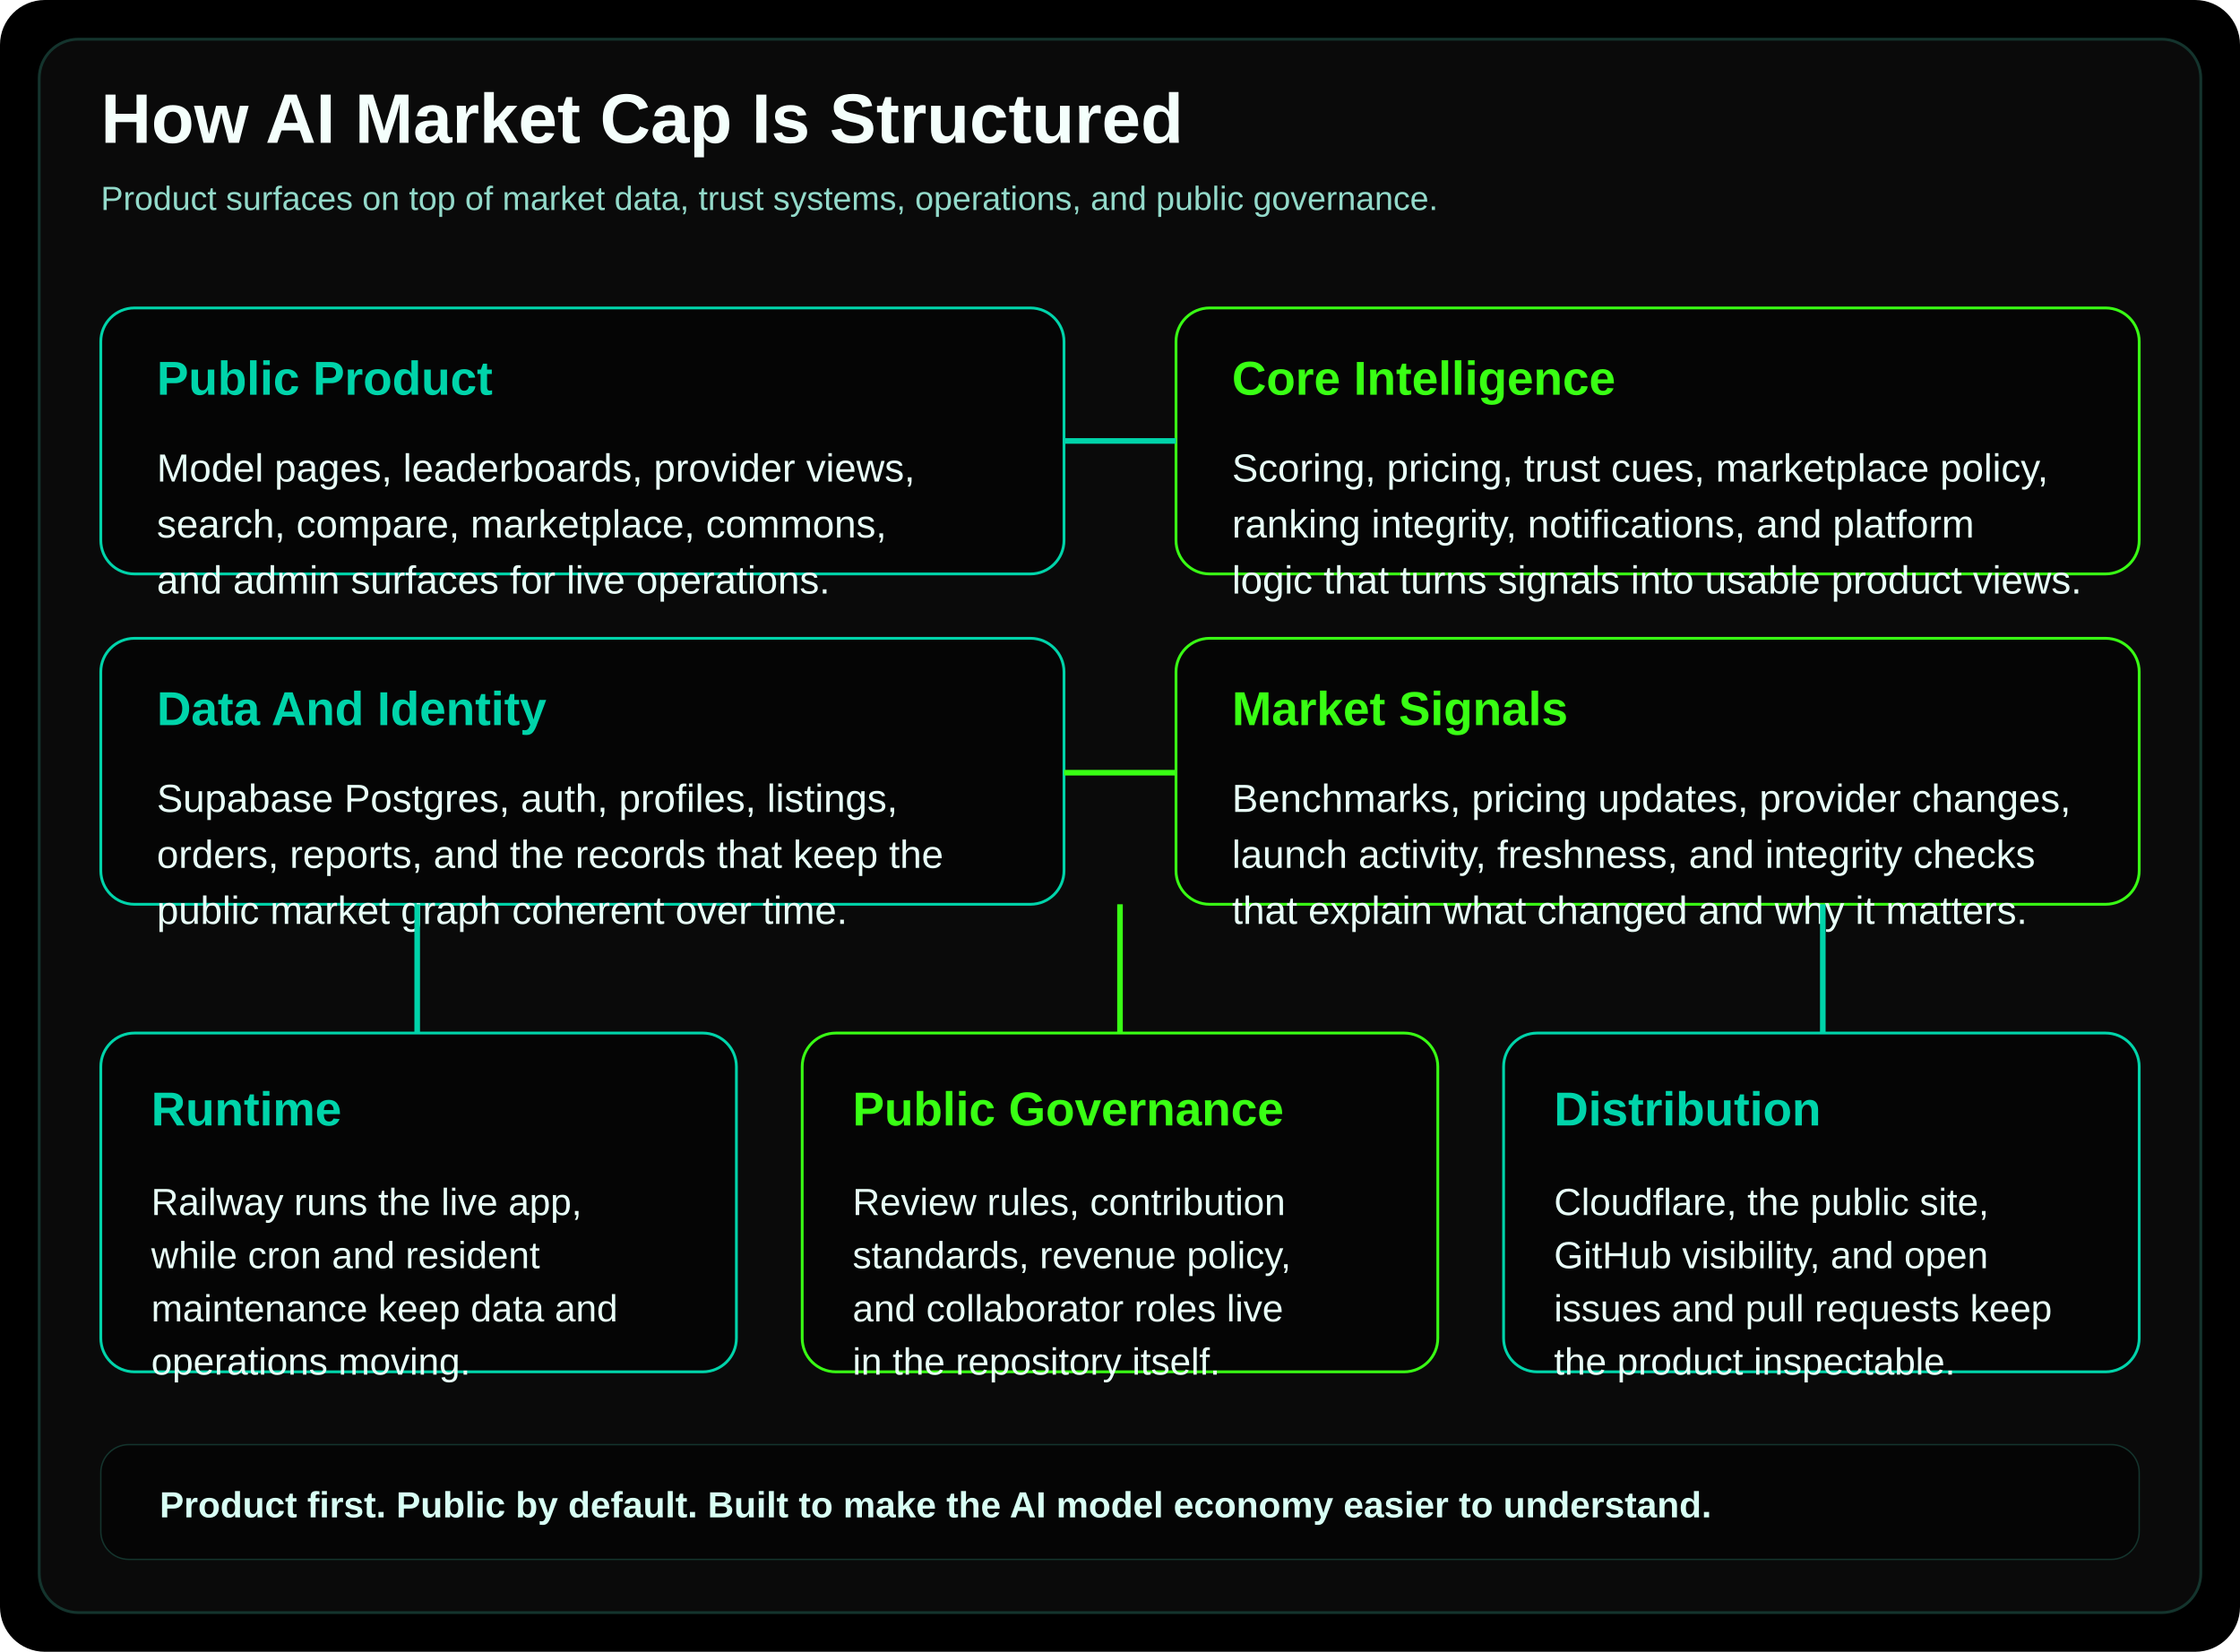
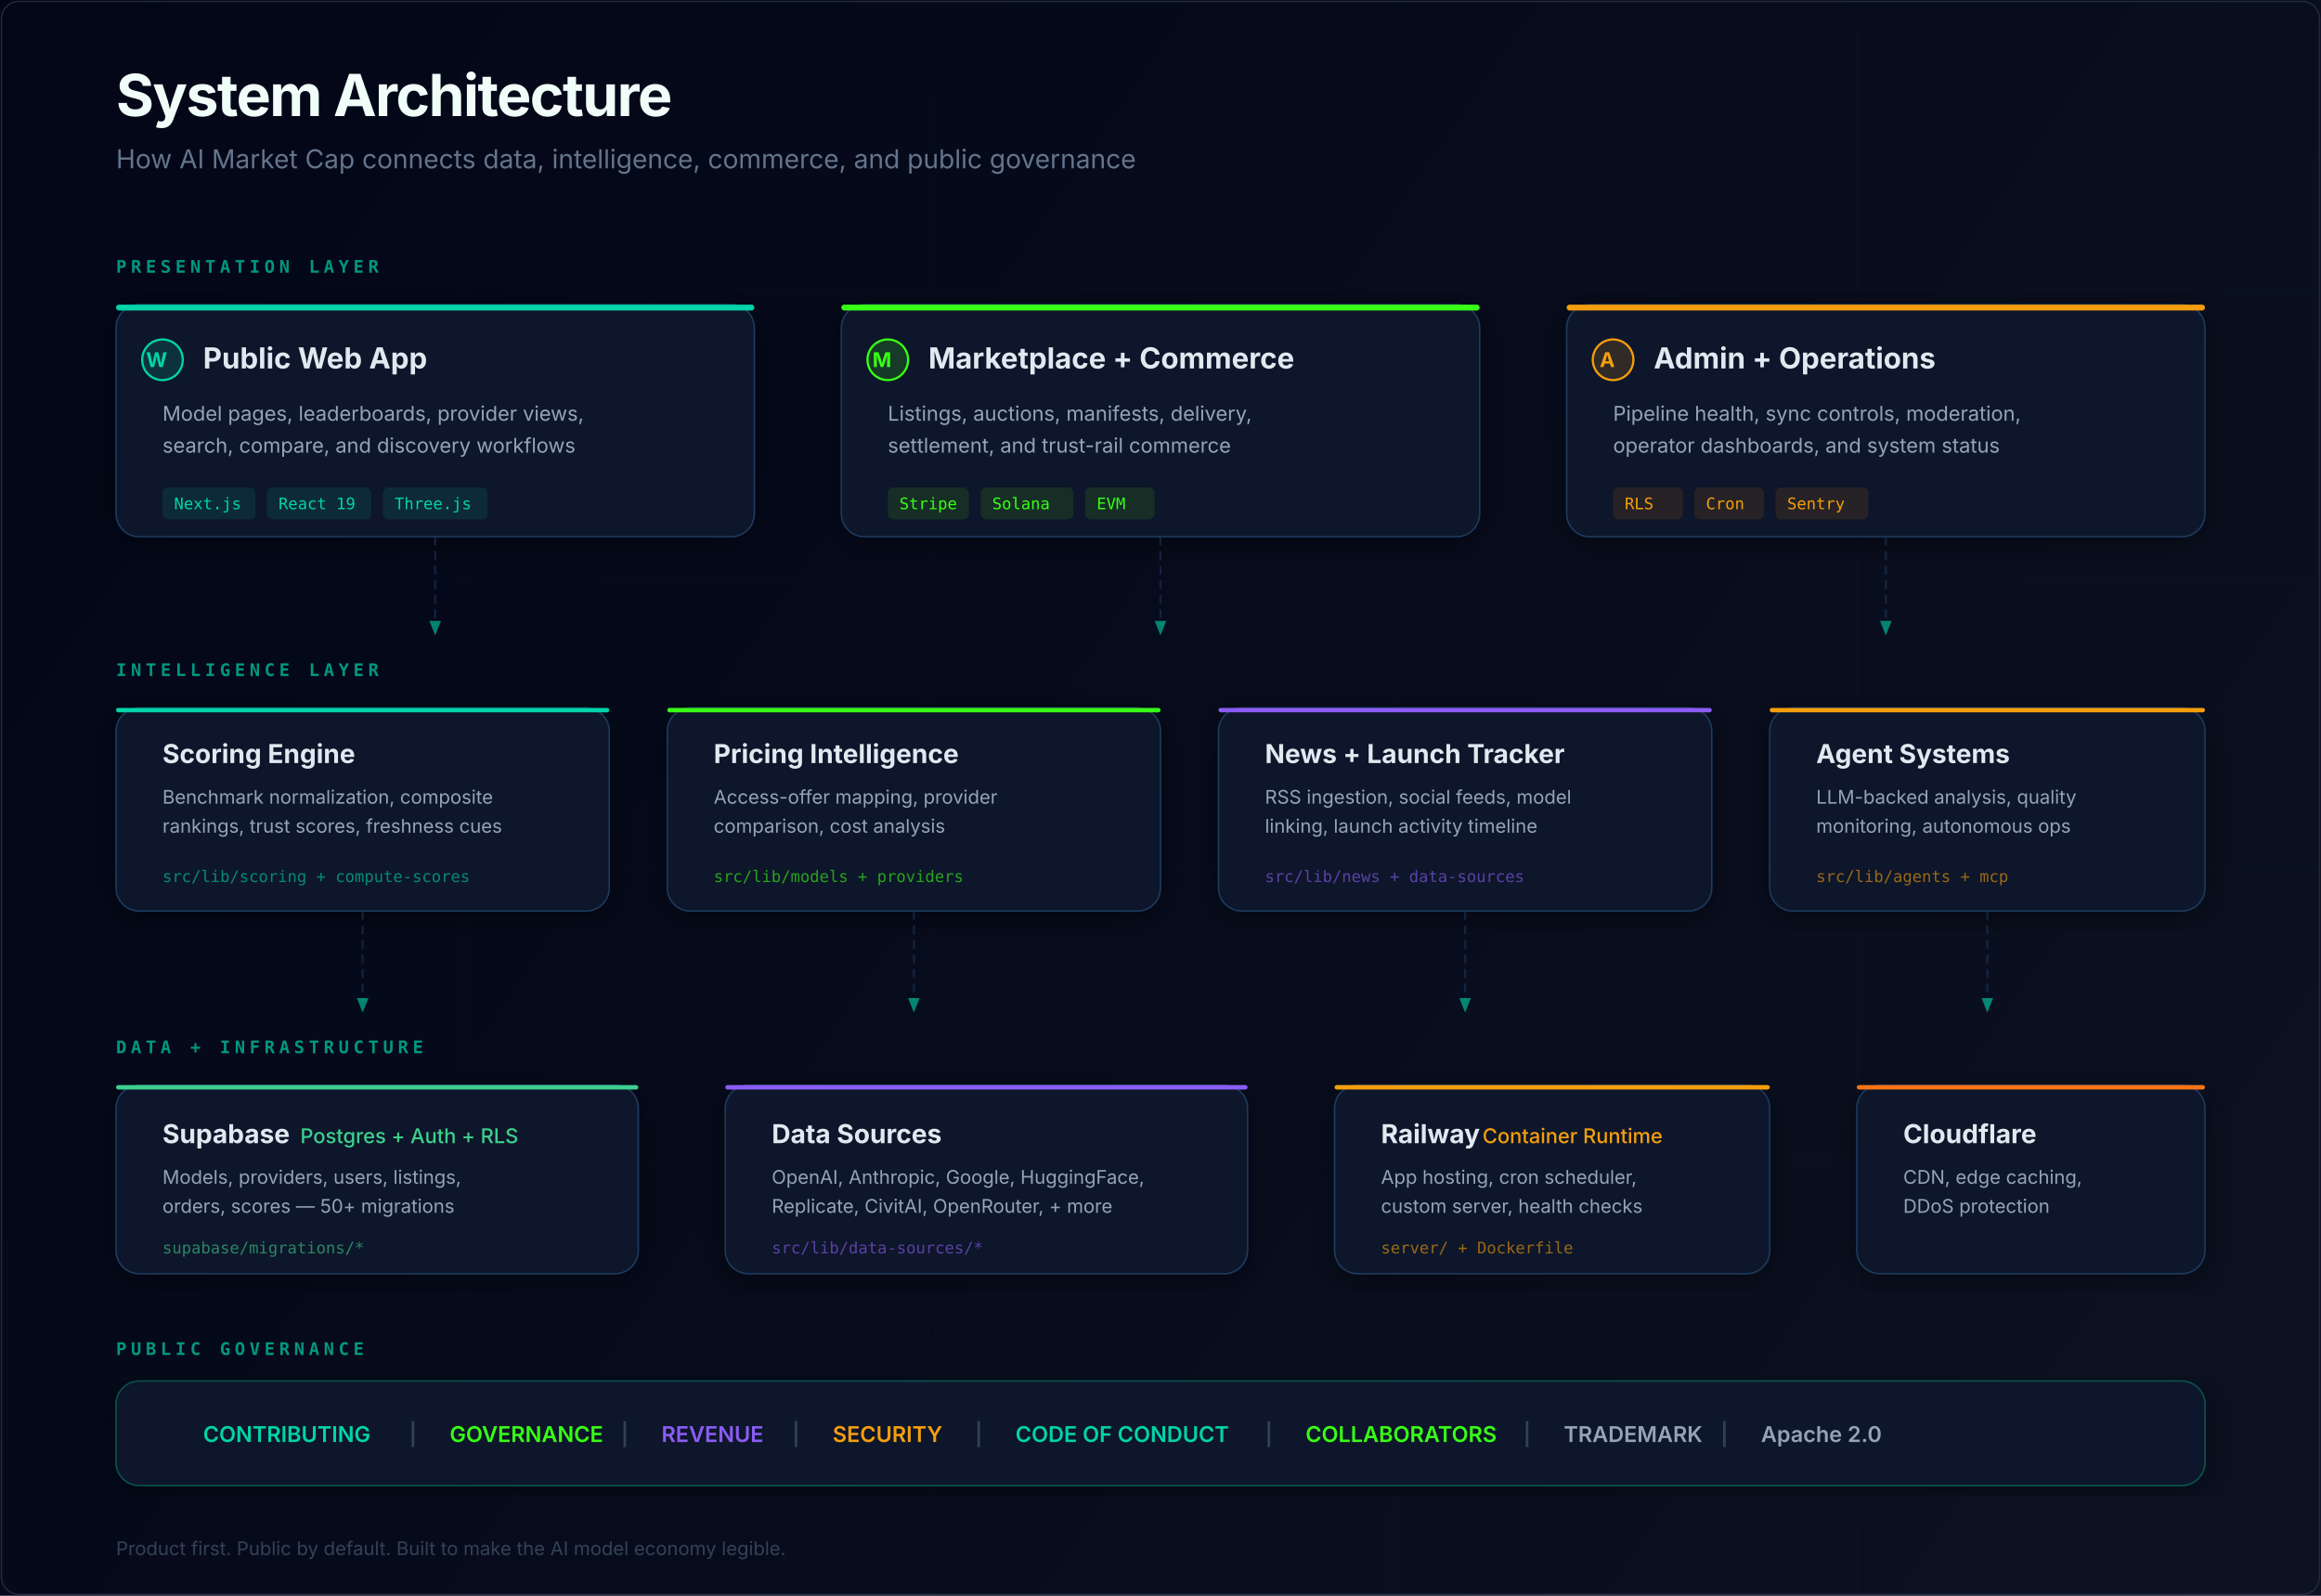
- <svg xmlns="http://www.w3.org/2000/svg" width="1600" height="1180" viewBox="0 0 1600 1180" fill="none">
-   <rect width="1600" height="1180" rx="32" fill="#000000" />
-   <rect x="28" y="28" width="1544" height="1124" rx="28" fill="#0A0A0A" stroke="#14342D" stroke-width="2" />
-   <text x="72" y="102" fill="#F4FFFC" font-family="Segoe UI, Arial, sans-serif" font-size="50" font-weight="700">
-     How AI Market Cap Is Structured
-   </text>
-   <text x="72" y="150" fill="#93DACA" font-family="Segoe UI, Arial, sans-serif" font-size="24">
-     Product surfaces on top of market data, trust systems, operations, and public governance.
-   </text>
-   <rect x="72" y="220" width="688" height="190" rx="24" fill="#050505" stroke="#00D4AA" stroke-width="2" />
-   <text x="112" y="282" fill="#00D4AA" font-family="Segoe UI, Arial, sans-serif" font-size="34" font-weight="700">Public Product</text>
-   <text x="112" y="344" fill="#E8FFF8" font-family="Segoe UI, Arial, sans-serif" font-size="28">
-     <tspan x="112" dy="0">Model pages, leaderboards, provider views,</tspan>
-     <tspan x="112" dy="40">search, compare, marketplace, commons,</tspan>
-     <tspan x="112" dy="40">and admin surfaces for live operations.</tspan>
-   </text>
-   <rect x="840" y="220" width="688" height="190" rx="24" fill="#050505" stroke="#39FF14" stroke-width="2" />
-   <text x="880" y="282" fill="#39FF14" font-family="Segoe UI, Arial, sans-serif" font-size="34" font-weight="700">Core Intelligence</text>
-   <text x="880" y="344" fill="#E8FFF8" font-family="Segoe UI, Arial, sans-serif" font-size="28">
-     <tspan x="880" dy="0">Scoring, pricing, trust cues, marketplace policy,</tspan>
-     <tspan x="880" dy="40">ranking integrity, notifications, and platform</tspan>
-     <tspan x="880" dy="40">logic that turns signals into usable product views.</tspan>
-   </text>
-   <rect x="72" y="456" width="688" height="190" rx="24" fill="#050505" stroke="#00D4AA" stroke-width="2" />
-   <text x="112" y="518" fill="#00D4AA" font-family="Segoe UI, Arial, sans-serif" font-size="34" font-weight="700">Data And Identity</text>
-   <text x="112" y="580" fill="#E8FFF8" font-family="Segoe UI, Arial, sans-serif" font-size="28">
-     <tspan x="112" dy="0">Supabase Postgres, auth, profiles, listings,</tspan>
-     <tspan x="112" dy="40">orders, reports, and the records that keep the</tspan>
-     <tspan x="112" dy="40">public market graph coherent over time.</tspan>
-   </text>
-   <rect x="840" y="456" width="688" height="190" rx="24" fill="#050505" stroke="#39FF14" stroke-width="2" />
-   <text x="880" y="518" fill="#39FF14" font-family="Segoe UI, Arial, sans-serif" font-size="34" font-weight="700">Market Signals</text>
-   <text x="880" y="580" fill="#E8FFF8" font-family="Segoe UI, Arial, sans-serif" font-size="28">
-     <tspan x="880" dy="0">Benchmarks, pricing updates, provider changes,</tspan>
-     <tspan x="880" dy="40">launch activity, freshness, and integrity checks</tspan>
-     <tspan x="880" dy="40">that explain what changed and why it matters.</tspan>
-   </text>
-   <rect x="72" y="738" width="454" height="242" rx="24" fill="#050505" stroke="#00D4AA" stroke-width="2" />
-   <text x="108" y="804" fill="#00D4AA" font-family="Segoe UI, Arial, sans-serif" font-size="34" font-weight="700">Runtime</text>
-   <text x="108" y="868" fill="#E8FFF8" font-family="Segoe UI, Arial, sans-serif" font-size="27">
-     <tspan x="108" dy="0">Railway runs the live app,</tspan>
-     <tspan x="108" dy="38">while cron and resident</tspan>
-     <tspan x="108" dy="38">maintenance keep data and</tspan>
-     <tspan x="108" dy="38">operations moving.</tspan>
-   </text>
-   <rect x="573" y="738" width="454" height="242" rx="24" fill="#050505" stroke="#39FF14" stroke-width="2" />
-   <text x="609" y="804" fill="#39FF14" font-family="Segoe UI, Arial, sans-serif" font-size="34" font-weight="700">Public Governance</text>
-   <text x="609" y="868" fill="#E8FFF8" font-family="Segoe UI, Arial, sans-serif" font-size="27">
-     <tspan x="609" dy="0">Review rules, contribution</tspan>
-     <tspan x="609" dy="38">standards, revenue policy,</tspan>
-     <tspan x="609" dy="38">and collaborator roles live</tspan>
-     <tspan x="609" dy="38">in the repository itself.</tspan>
-   </text>
-   <rect x="1074" y="738" width="454" height="242" rx="24" fill="#050505" stroke="#00D4AA" stroke-width="2" />
-   <text x="1110" y="804" fill="#00D4AA" font-family="Segoe UI, Arial, sans-serif" font-size="34" font-weight="700">Distribution</text>
-   <text x="1110" y="868" fill="#E8FFF8" font-family="Segoe UI, Arial, sans-serif" font-size="27">
-     <tspan x="1110" dy="0">Cloudflare, the public site,</tspan>
-     <tspan x="1110" dy="38">GitHub visibility, and open</tspan>
-     <tspan x="1110" dy="38">issues and pull requests keep</tspan>
-     <tspan x="1110" dy="38">the product inspectable.</tspan>
-   </text>
-   <path d="M760 315H840" stroke="#00D4AA" stroke-width="4" />
-   <path d="M760 552H840" stroke="#39FF14" stroke-width="4" />
-   <path d="M298 646V738" stroke="#00D4AA" stroke-width="4" />
-   <path d="M800 646V738" stroke="#39FF14" stroke-width="4" />
-   <path d="M1302 646V738" stroke="#00D4AA" stroke-width="4" />
-   <rect x="72" y="1032" width="1456" height="82" rx="20" fill="#050505" stroke="#14342D" />
-   <text x="114" y="1084" fill="#D8FFF4" font-family="Segoe UI, Arial, sans-serif" font-size="26" font-weight="600">
-     Product first. Public by default. Built to make the AI model economy easier to understand.
-   </text>
+ <svg xmlns="http://www.w3.org/2000/svg" width="1600" height="1100" viewBox="0 0 1600 1100" fill="none">
+   <defs>
+     <linearGradient id="bg" x1="0" y1="0" x2="1600" y2="1100" gradientUnits="userSpaceOnUse">
+       <stop offset="0%" stop-color="#020617" />
+       <stop offset="100%" stop-color="#0C1222" />
+     </linearGradient>
+     <filter id="glow">
+       <feGaussianBlur stdDeviation="8" result="b" />
+       <feMerge>
+         <feMergeNode in="b" />
+         <feMergeNode in="SourceGraphic" />
+       </feMerge>
+     </filter>
+     <filter id="cardShadow">
+       <feDropShadow dx="0" dy="4" stdDeviation="12" flood-color="#000" flood-opacity="0.5" />
+     </filter>
+     <linearGradient id="connectorV" x1="0" y1="0" x2="0" y2="1">
+       <stop offset="0%" stop-color="#00D4AA" />
+       <stop offset="100%" stop-color="#00D4AA" stop-opacity="0.2" />
+     </linearGradient>
+   </defs>
+   <rect width="1600" height="1100" fill="url(#bg)" />
+   <g opacity="0.03" stroke="#00D4AA" stroke-width="0.5">
+     <line x1="0" y1="200" x2="1600" y2="200" />
+     <line x1="0" y1="400" x2="1600" y2="400" />
+     <line x1="0" y1="600" x2="1600" y2="600" />
+     <line x1="0" y1="800" x2="1600" y2="800" />
+     <line x1="320" y1="0" x2="320" y2="1100" />
+     <line x1="640" y1="0" x2="640" y2="1100" />
+     <line x1="960" y1="0" x2="960" y2="1100" />
+     <line x1="1280" y1="0" x2="1280" y2="1100" />
+   </g>
+   <text x="80" y="80" fill="#F0FDF9" font-family="'Inter', 'Segoe UI', system-ui, sans-serif" font-size="40" font-weight="700" letter-spacing="-1">System Architecture</text>
+   <text x="80" y="116" fill="#64748B" font-family="'Inter', sans-serif" font-size="18">How AI Market Cap connects data, intelligence, commerce, and public governance</text>
+   <text x="80" y="188" fill="#00D4AA" font-family="'SF Mono', monospace" font-size="12" font-weight="600" letter-spacing="3" opacity="0.7">PRESENTATION LAYER</text>
+   <g filter="url(#cardShadow)">
+     <rect x="80" y="210" width="440" height="160" rx="16" fill="#0F172A" stroke="#1E3A5F" stroke-width="1" />
+     <rect x="80" y="210" width="440" height="4" rx="2" fill="#00D4AA" />
+     <circle cx="112" cy="248" r="14" fill="#00D4AA" fill-opacity="0.15" stroke="#00D4AA" stroke-width="1.5" />
+     <text x="108" y="253" fill="#00D4AA" font-family="'Inter', sans-serif" font-size="14" font-weight="700" text-anchor="middle">W</text>
+     <text x="140" y="254" fill="#E2E8F0" font-family="'Inter', sans-serif" font-size="20" font-weight="700">Public Web App</text>
+     <text fill="#94A3B8" font-family="'Inter', sans-serif" font-size="14">
+       <tspan x="112" y="290">Model pages, leaderboards, provider views,</tspan>
+       <tspan x="112" y="312">search, compare, and discovery workflows</tspan>
+     </text>
+     <g transform="translate(112, 336)" font-family="'SF Mono', monospace" font-size="11">
+       <rect width="64" height="22" rx="4" fill="#00D4AA" fill-opacity="0.1" />
+       <text x="8" y="15" fill="#00D4AA">Next.js</text>
+       <rect x="72" width="72" height="22" rx="4" fill="#00D4AA" fill-opacity="0.1" />
+       <text x="80" y="15" fill="#00D4AA">React 19</text>
+       <rect x="152" width="72" height="22" rx="4" fill="#00D4AA" fill-opacity="0.1" />
+       <text x="160" y="15" fill="#00D4AA">Three.js</text>
+     </g>
+   </g>
+   <g filter="url(#cardShadow)">
+     <rect x="580" y="210" width="440" height="160" rx="16" fill="#0F172A" stroke="#1E3A5F" stroke-width="1" />
+     <rect x="580" y="210" width="440" height="4" rx="2" fill="#39FF14" />
+     <circle cx="612" cy="248" r="14" fill="#39FF14" fill-opacity="0.15" stroke="#39FF14" stroke-width="1.5" />
+     <text x="608" y="253" fill="#39FF14" font-family="'Inter', sans-serif" font-size="14" font-weight="700" text-anchor="middle">M</text>
+     <text x="640" y="254" fill="#E2E8F0" font-family="'Inter', sans-serif" font-size="20" font-weight="700">Marketplace + Commerce</text>
+     <text fill="#94A3B8" font-family="'Inter', sans-serif" font-size="14">
+       <tspan x="612" y="290">Listings, auctions, manifests, delivery,</tspan>
+       <tspan x="612" y="312">settlement, and trust-rail commerce</tspan>
+     </text>
+     <g transform="translate(612, 336)" font-family="'SF Mono', monospace" font-size="11">
+       <rect width="56" height="22" rx="4" fill="#39FF14" fill-opacity="0.1" />
+       <text x="8" y="15" fill="#39FF14">Stripe</text>
+       <rect x="64" width="64" height="22" rx="4" fill="#39FF14" fill-opacity="0.1" />
+       <text x="72" y="15" fill="#39FF14">Solana</text>
+       <rect x="136" width="48" height="22" rx="4" fill="#39FF14" fill-opacity="0.1" />
+       <text x="144" y="15" fill="#39FF14">EVM</text>
+     </g>
+   </g>
+   <g filter="url(#cardShadow)">
+     <rect x="1080" y="210" width="440" height="160" rx="16" fill="#0F172A" stroke="#1E3A5F" stroke-width="1" />
+     <rect x="1080" y="210" width="440" height="4" rx="2" fill="#F59E0B" />
+     <circle cx="1112" cy="248" r="14" fill="#F59E0B" fill-opacity="0.15" stroke="#F59E0B" stroke-width="1.5" />
+     <text x="1108" y="253" fill="#F59E0B" font-family="'Inter', sans-serif" font-size="14" font-weight="700" text-anchor="middle">A</text>
+     <text x="1140" y="254" fill="#E2E8F0" font-family="'Inter', sans-serif" font-size="20" font-weight="700">Admin + Operations</text>
+     <text fill="#94A3B8" font-family="'Inter', sans-serif" font-size="14">
+       <tspan x="1112" y="290">Pipeline health, sync controls, moderation,</tspan>
+       <tspan x="1112" y="312">operator dashboards, and system status</tspan>
+     </text>
+     <g transform="translate(1112, 336)" font-family="'SF Mono', monospace" font-size="11">
+       <rect width="48" height="22" rx="4" fill="#F59E0B" fill-opacity="0.1" />
+       <text x="8" y="15" fill="#F59E0B">RLS</text>
+       <rect x="56" width="48" height="22" rx="4" fill="#F59E0B" fill-opacity="0.1" />
+       <text x="64" y="15" fill="#F59E0B">Cron</text>
+       <rect x="112" width="64" height="22" rx="4" fill="#F59E0B" fill-opacity="0.1" />
+       <text x="120" y="15" fill="#F59E0B">Sentry</text>
+     </g>
+   </g>
+   <g stroke="#1E3A5F" stroke-width="1.5" stroke-dasharray="6 4" opacity="0.5">
+     <line x1="300" y1="370" x2="300" y2="430" />
+     <line x1="800" y1="370" x2="800" y2="430" />
+     <line x1="1300" y1="370" x2="1300" y2="430" />
+   </g>
+   <g fill="#00D4AA" opacity="0.6">
+     <polygon points="296,428 300,438 304,428" />
+     <polygon points="796,428 800,438 804,428" />
+     <polygon points="1296,428 1300,438 1304,428" />
+   </g>
+   <text x="80" y="466" fill="#00D4AA" font-family="'SF Mono', monospace" font-size="12" font-weight="600" letter-spacing="3" opacity="0.7">INTELLIGENCE LAYER</text>
+   <g filter="url(#cardShadow)">
+     <rect x="80" y="488" width="340" height="140" rx="16" fill="#0F172A" stroke="#1E3A5F" stroke-width="1" />
+     <rect x="80" y="488" width="340" height="3" rx="1.5" fill="#00D4AA" />
+     <text x="112" y="526" fill="#E2E8F0" font-family="'Inter', sans-serif" font-size="18" font-weight="700">Scoring Engine</text>
+     <text fill="#94A3B8" font-family="'Inter', sans-serif" font-size="13">
+       <tspan x="112" y="554">Benchmark normalization, composite</tspan>
+       <tspan x="112" y="574">rankings, trust scores, freshness cues</tspan>
+     </text>
+     <text x="112" y="608" fill="#00D4AA" font-family="'SF Mono', monospace" font-size="11" opacity="0.6">src/lib/scoring + compute-scores</text>
+   </g>
+   <g filter="url(#cardShadow)">
+     <rect x="460" y="488" width="340" height="140" rx="16" fill="#0F172A" stroke="#1E3A5F" stroke-width="1" />
+     <rect x="460" y="488" width="340" height="3" rx="1.5" fill="#39FF14" />
+     <text x="492" y="526" fill="#E2E8F0" font-family="'Inter', sans-serif" font-size="18" font-weight="700">Pricing Intelligence</text>
+     <text fill="#94A3B8" font-family="'Inter', sans-serif" font-size="13">
+       <tspan x="492" y="554">Access-offer mapping, provider</tspan>
+       <tspan x="492" y="574">comparison, cost analysis</tspan>
+     </text>
+     <text x="492" y="608" fill="#39FF14" font-family="'SF Mono', monospace" font-size="11" opacity="0.6">src/lib/models + providers</text>
+   </g>
+   <g filter="url(#cardShadow)">
+     <rect x="840" y="488" width="340" height="140" rx="16" fill="#0F172A" stroke="#1E3A5F" stroke-width="1" />
+     <rect x="840" y="488" width="340" height="3" rx="1.5" fill="#8B5CF6" />
+     <text x="872" y="526" fill="#E2E8F0" font-family="'Inter', sans-serif" font-size="18" font-weight="700">News + Launch Tracker</text>
+     <text fill="#94A3B8" font-family="'Inter', sans-serif" font-size="13">
+       <tspan x="872" y="554">RSS ingestion, social feeds, model</tspan>
+       <tspan x="872" y="574">linking, launch activity timeline</tspan>
+     </text>
+     <text x="872" y="608" fill="#8B5CF6" font-family="'SF Mono', monospace" font-size="11" opacity="0.6">src/lib/news + data-sources</text>
+   </g>
+   <g filter="url(#cardShadow)">
+     <rect x="1220" y="488" width="300" height="140" rx="16" fill="#0F172A" stroke="#1E3A5F" stroke-width="1" />
+     <rect x="1220" y="488" width="300" height="3" rx="1.5" fill="#F59E0B" />
+     <text x="1252" y="526" fill="#E2E8F0" font-family="'Inter', sans-serif" font-size="18" font-weight="700">Agent Systems</text>
+     <text fill="#94A3B8" font-family="'Inter', sans-serif" font-size="13">
+       <tspan x="1252" y="554">LLM-backed analysis, quality</tspan>
+       <tspan x="1252" y="574">monitoring, autonomous ops</tspan>
+     </text>
+     <text x="1252" y="608" fill="#F59E0B" font-family="'SF Mono', monospace" font-size="11" opacity="0.6">src/lib/agents + mcp</text>
+   </g>
+   <g stroke="#1E3A5F" stroke-width="1.5" stroke-dasharray="6 4" opacity="0.5">
+     <line x1="250" y1="628" x2="250" y2="690" />
+     <line x1="630" y1="628" x2="630" y2="690" />
+     <line x1="1010" y1="628" x2="1010" y2="690" />
+     <line x1="1370" y1="628" x2="1370" y2="690" />
+   </g>
+   <g fill="#00D4AA" opacity="0.6">
+     <polygon points="246,688 250,698 254,688" />
+     <polygon points="626,688 630,698 634,688" />
+     <polygon points="1006,688 1010,698 1014,688" />
+     <polygon points="1366,688 1370,698 1374,688" />
+   </g>
+   <text x="80" y="726" fill="#00D4AA" font-family="'SF Mono', monospace" font-size="12" font-weight="600" letter-spacing="3" opacity="0.7">DATA + INFRASTRUCTURE</text>
+   <g filter="url(#cardShadow)">
+     <rect x="80" y="748" width="360" height="130" rx="16" fill="#0F172A" stroke="#1E3A5F" stroke-width="1" />
+     <rect x="80" y="748" width="360" height="3" rx="1.5" fill="#3ECF8E" />
+     <text x="112" y="788" fill="#E2E8F0" font-family="'Inter', sans-serif" font-size="18" font-weight="700">Supabase</text>
+     <text x="207" y="788" fill="#3ECF8E" font-family="'Inter', sans-serif" font-size="14" font-weight="500">Postgres + Auth + RLS</text>
+     <text fill="#94A3B8" font-family="'Inter', sans-serif" font-size="13">
+       <tspan x="112" y="816">Models, providers, users, listings,</tspan>
+       <tspan x="112" y="836">orders, scores — 50+ migrations</tspan>
+     </text>
+     <text x="112" y="864" fill="#3ECF8E" font-family="'SF Mono', monospace" font-size="11" opacity="0.6">supabase/migrations/*</text>
+   </g>
+   <g filter="url(#cardShadow)">
+     <rect x="500" y="748" width="360" height="130" rx="16" fill="#0F172A" stroke="#1E3A5F" stroke-width="1" />
+     <rect x="500" y="748" width="360" height="3" rx="1.5" fill="#8B5CF6" />
+     <text x="532" y="788" fill="#E2E8F0" font-family="'Inter', sans-serif" font-size="18" font-weight="700">Data Sources</text>
+     <text fill="#94A3B8" font-family="'Inter', sans-serif" font-size="13">
+       <tspan x="532" y="816">OpenAI, Anthropic, Google, HuggingFace,</tspan>
+       <tspan x="532" y="836">Replicate, CivitAI, OpenRouter, + more</tspan>
+     </text>
+     <text x="532" y="864" fill="#8B5CF6" font-family="'SF Mono', monospace" font-size="11" opacity="0.6">src/lib/data-sources/*</text>
+   </g>
+   <g filter="url(#cardShadow)">
+     <rect x="920" y="748" width="300" height="130" rx="16" fill="#0F172A" stroke="#1E3A5F" stroke-width="1" />
+     <rect x="920" y="748" width="300" height="3" rx="1.5" fill="#F59E0B" />
+     <text x="952" y="788" fill="#E2E8F0" font-family="'Inter', sans-serif" font-size="18" font-weight="700">Railway</text>
+     <text x="1022" y="788" fill="#F59E0B" font-family="'Inter', sans-serif" font-size="14" font-weight="500">Container Runtime</text>
+     <text fill="#94A3B8" font-family="'Inter', sans-serif" font-size="13">
+       <tspan x="952" y="816">App hosting, cron scheduler,</tspan>
+       <tspan x="952" y="836">custom server, health checks</tspan>
+     </text>
+     <text x="952" y="864" fill="#F59E0B" font-family="'SF Mono', monospace" font-size="11" opacity="0.6">server/ + Dockerfile</text>
+   </g>
+   <g filter="url(#cardShadow)">
+     <rect x="1280" y="748" width="240" height="130" rx="16" fill="#0F172A" stroke="#1E3A5F" stroke-width="1" />
+     <rect x="1280" y="748" width="240" height="3" rx="1.5" fill="#F97316" />
+     <text x="1312" y="788" fill="#E2E8F0" font-family="'Inter', sans-serif" font-size="18" font-weight="700">Cloudflare</text>
+     <text fill="#94A3B8" font-family="'Inter', sans-serif" font-size="13">
+       <tspan x="1312" y="816">CDN, edge caching,</tspan>
+       <tspan x="1312" y="836">DDoS protection</tspan>
+     </text>
+   </g>
+   <text x="80" y="934" fill="#00D4AA" font-family="'SF Mono', monospace" font-size="12" font-weight="600" letter-spacing="3" opacity="0.7">PUBLIC GOVERNANCE</text>
+   <g filter="url(#cardShadow)">
+     <rect x="80" y="952" width="1440" height="72" rx="16" fill="#0F172A" stroke="#00D4AA" stroke-width="1" stroke-opacity="0.3" />
+     <g font-family="'Inter', sans-serif" font-size="15" font-weight="600">
+       <text x="140" y="994" fill="#00D4AA">CONTRIBUTING</text>
+       <text x="282" y="994" fill="#334155">|</text>
+       <text x="310" y="994" fill="#39FF14">GOVERNANCE</text>
+       <text x="428" y="994" fill="#334155">|</text>
+       <text x="456" y="994" fill="#8B5CF6">REVENUE</text>
+       <text x="546" y="994" fill="#334155">|</text>
+       <text x="574" y="994" fill="#F59E0B">SECURITY</text>
+       <text x="672" y="994" fill="#334155">|</text>
+       <text x="700" y="994" fill="#00D4AA">CODE OF CONDUCT</text>
+       <text x="872" y="994" fill="#334155">|</text>
+       <text x="900" y="994" fill="#39FF14">COLLABORATORS</text>
+       <text x="1050" y="994" fill="#334155">|</text>
+       <text x="1078" y="994" fill="#94A3B8">TRADEMARK</text>
+       <text x="1186" y="994" fill="#334155">|</text>
+       <text x="1214" y="994" fill="#94A3B8">Apache 2.0</text>
+     </g>
+   </g>
+   <text x="80" y="1072" fill="#334155" font-family="'Inter', sans-serif" font-size="13">Product first. Public by default. Built to make the AI model economy legible.</text>
+   <rect x="1" y="1" width="1598" height="1098" rx="12" stroke="#1E293B" stroke-width="1" fill="none" />
</svg>
